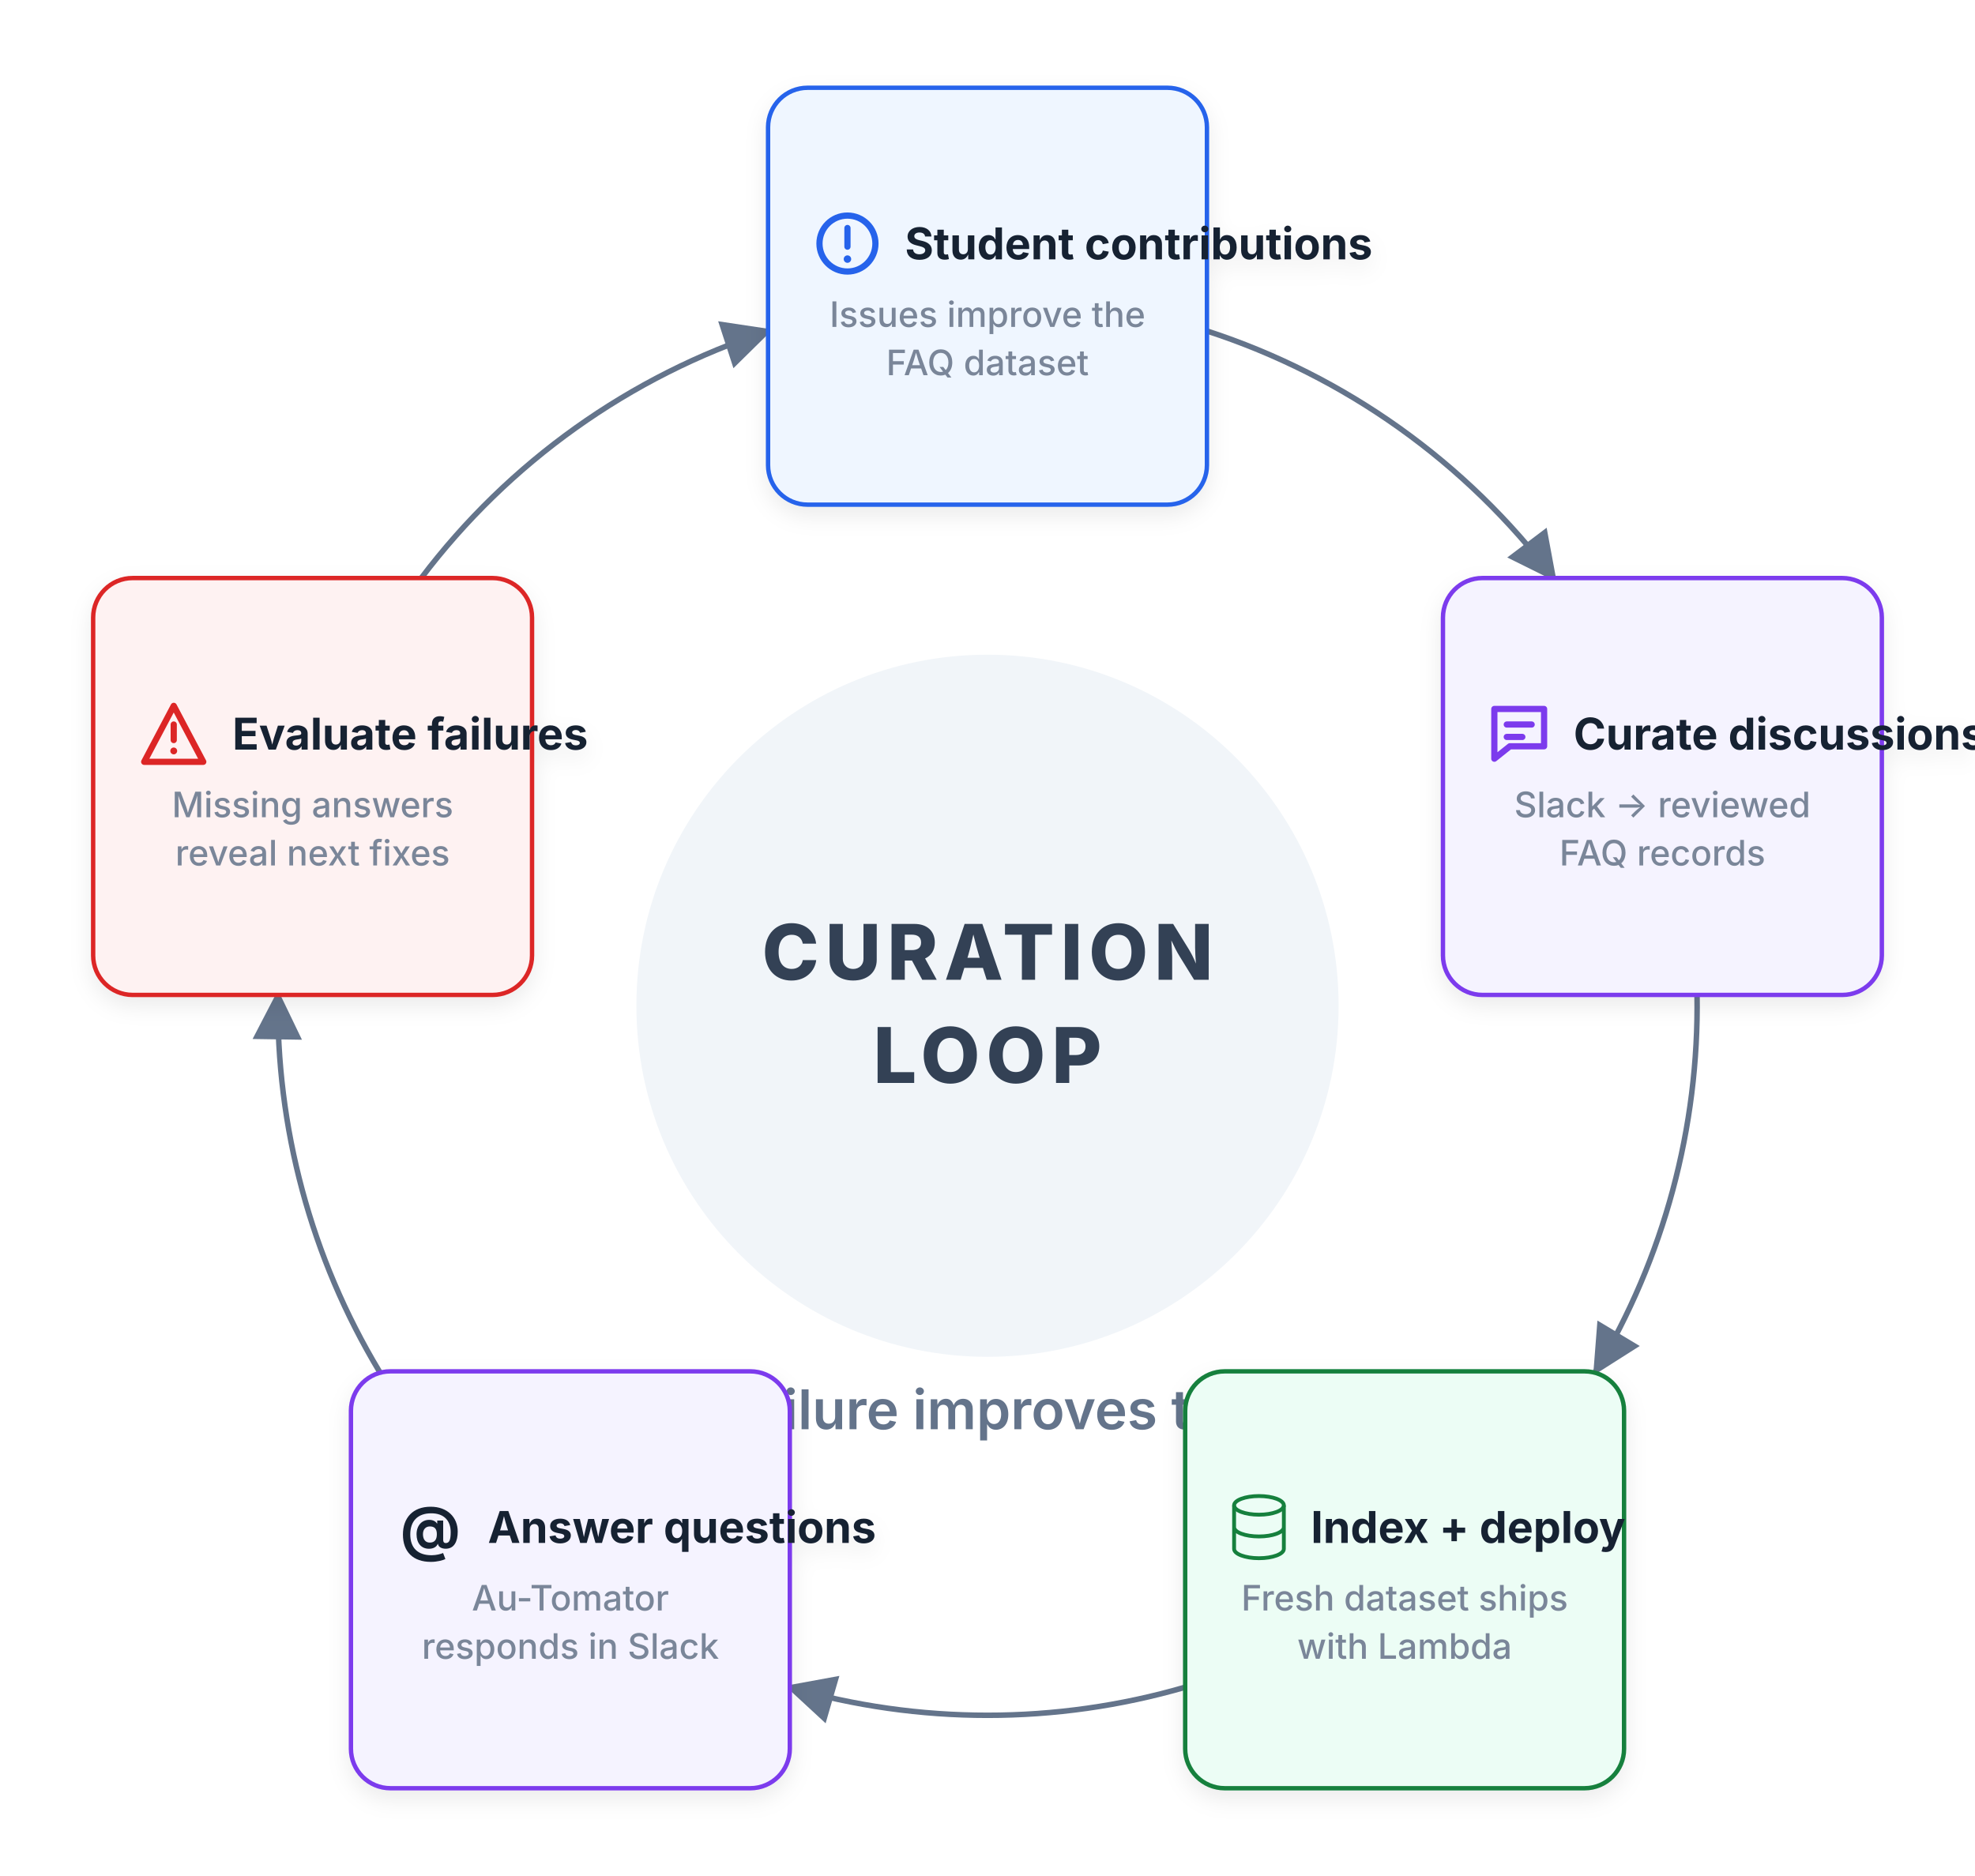
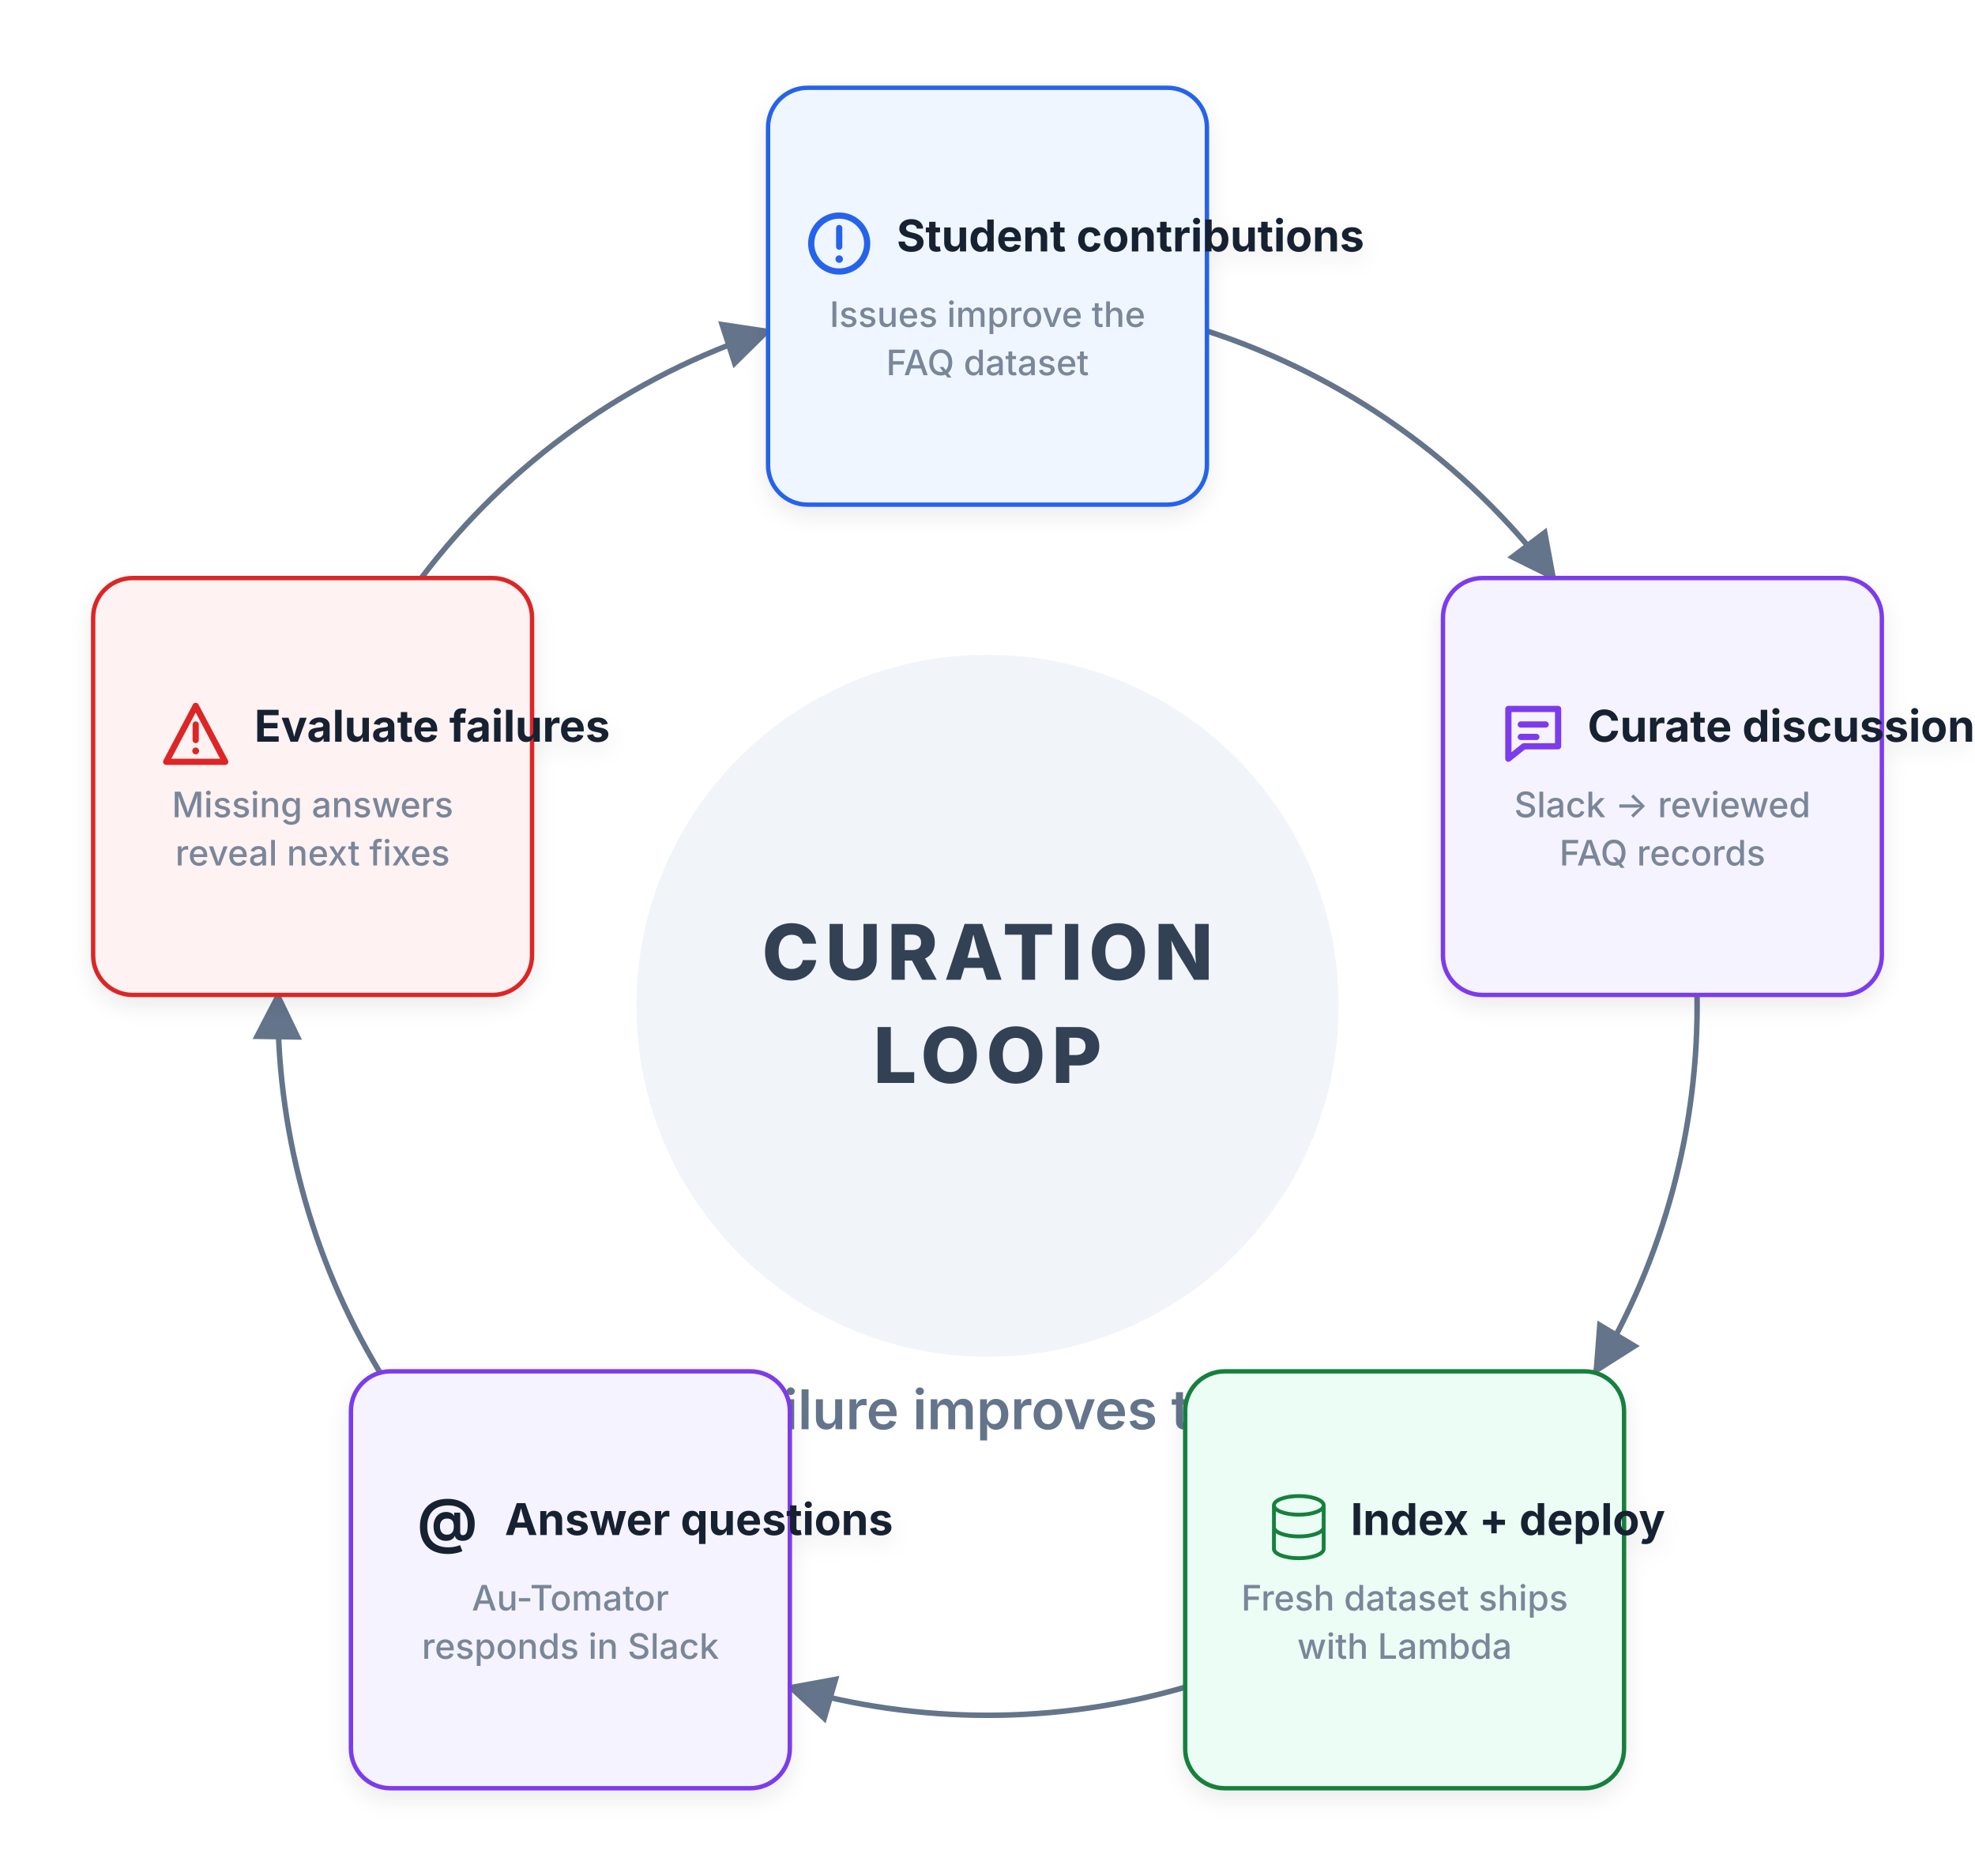
<svg xmlns="http://www.w3.org/2000/svg" width="900" height="855" viewBox="0 0 900 855" role="img" aria-labelledby="title desc">
  <defs>
    <filter id="shadow" x="-20%" y="-20%" width="140%" height="150%">
      <feDropShadow dx="0" dy="4" stdDeviation="5" flood-color="#0f172a" flood-opacity="0.08" />
    </filter>
    <marker id="arrow-purple" viewBox="0 0 10 10" refX="9" refY="5" markerWidth="9" markerHeight="9" orient="auto">
      <path d="M0 0 10 5 0 10Z" fill="#7c3aed" />
    </marker>
    <marker id="arrow-blue" viewBox="0 0 10 10" refX="9" refY="5" markerWidth="9" markerHeight="9" orient="auto">
      <path d="M0 0 10 5 0 10Z" fill="#2563eb" />
    </marker>
    <marker id="arrow-amber" viewBox="0 0 10 10" refX="9" refY="5" markerWidth="9" markerHeight="9" orient="auto">
      <path d="M0 0 10 5 0 10Z" fill="#c2410c" />
    </marker>
    <marker id="arrow-green" viewBox="0 0 10 10" refX="9" refY="5" markerWidth="9" markerHeight="9" orient="auto">
      <path d="M0 0 10 5 0 10Z" fill="#15803d" />
    </marker>
    <marker id="arrow-red" viewBox="0 0 10 10" refX="9" refY="5" markerWidth="9" markerHeight="9" orient="auto">
      <path d="M0 0 10 5 0 10Z" fill="#dc2626" />
    </marker>
    <marker id="arrow-gray" viewBox="0 0 10 10" refX="9" refY="5" markerWidth="9" markerHeight="9" orient="auto">
      <path d="M0 0 10 5 0 10Z" fill="#64748b" />
    </marker>
    <symbol id="icon-database" viewBox="0 0 24 24">
      <ellipse cx="12" cy="5" rx="8" ry="3" fill="none" stroke="currentColor" stroke-width="1.75" vector-effect="non-scaling-stroke" />
      <path d="M4 5v7c0 1.66 3.58 3 8 3s8-1.34 8-3V5M4 12v7c0 1.66 3.58 3 8 3s8-1.34 8-3v-7" fill="none" stroke="currentColor" stroke-width="1.75" vector-effect="non-scaling-stroke" />
    </symbol>
    <symbol id="icon-issue" viewBox="0 0 24 24">
      <circle cx="12" cy="12" r="9" fill="none" stroke="currentColor" stroke-width="2" />
      <path d="M12 7v6" stroke="currentColor" stroke-width="2" stroke-linecap="round" />
      <circle cx="12" cy="17" r="1.2" fill="currentColor" />
    </symbol>
    <symbol id="icon-message" viewBox="0 0 24 24">
      <path d="M4 4h16v12H9l-5 4Z" fill="none" stroke="currentColor" stroke-width="2" stroke-linecap="round" stroke-linejoin="round" />
      <path d="M8 9h8M8 13h5" fill="none" stroke="currentColor" stroke-width="2" stroke-linecap="round" />
    </symbol>
    <symbol id="icon-warning" viewBox="0 0 24 24">
      <path d="M12 3 2.5 21h19Z" fill="none" stroke="currentColor" stroke-width="2" stroke-linejoin="round" />
      <path d="M12 9v5" stroke="currentColor" stroke-width="2" stroke-linecap="round" />
      <circle cx="12" cy="17.5" r="1.1" fill="currentColor" />
    </symbol>
    <style>
      text { font-family: system-ui, -apple-system, BlinkMacSystemFont, "Segoe UI", sans-serif; fill: #172033; }
      .node rect { stroke-width: 2; }
      .node-title { font-size: 20px; font-weight: 750; text-anchor: middle; }
      .node-title.icon-copy { text-anchor: start; }
      .node-subtitle { font-size: 16px; font-weight: 500; fill: #7a8699; text-anchor: middle; }
      .eyebrow { font-size: 13px; font-weight: 750; letter-spacing: 1px; fill: #64748b; text-anchor: middle; }
      .mention-icon { font-size: 27px; font-weight: 750; text-anchor: middle; }
      .standalone-mention { font-size: 52px; font-weight: 750; text-anchor: middle; }
      .icon-node-title { font-size: 16px; font-weight: 750; text-anchor: middle; }
      .edge { fill: none; stroke-width: 2.5; stroke-linecap: round; stroke-linejoin: round; }
      .edge-label rect { stroke-width: 2; }
      .edge-label text { font-size: 14px; font-weight: 750; text-anchor: middle; dominant-baseline: central; }
      .divider { stroke: #cbd5e1; stroke-width: 2; stroke-dasharray: 6 8; stroke-linecap: round; }
      .center-annotation { fill: #f1f5f9; stroke: none; }
      .center-title { font-weight: 800; letter-spacing: 0.08em; fill: #334155; text-anchor: middle; }
      .center-detail { font-weight: 600; fill: #64748b; text-anchor: middle; }
    </style>
  </defs>
  <rect width="900" height="855" fill="#ffffff" />
  <path class="edge" d="M550 150.85A323.38 323.38 0 0 1 708.03 263.45" stroke="#64748b" marker-end="url(#arrow-gray)" />
  <path class="edge" d="M773.34 453.45A323.38 323.38 0 0 1 727.15 625" stroke="#64748b" marker-end="url(#arrow-gray)" />
  <path class="edge" d="M540.08 768.96A323.38 323.38 0 0 1 359.92 768.96" stroke="#64748b" marker-end="url(#arrow-gray)" />
  <path class="edge" d="M172.85 625A323.38 323.38 0 0 1 126.66 453.45" stroke="#64748b" marker-end="url(#arrow-gray)" />
  <path class="edge" d="M191.97 263.45A323.38 323.38 0 0 1 350 150.85" stroke="#64748b" marker-end="url(#arrow-gray)" />
  <circle class="center-annotation" cx="450" cy="458.38" r="160" />
  <text class="center-title" x="450" y="446.55" font-size="35">CURATION</text>
  <text class="center-title" x="450" y="493.55" font-size="35">LOOP</text>
  <text class="center-detail" x="450" y="651.38" font-size="25">Each failure improves the data</text>
  <g class="node node-blue" transform="translate(350 40)" filter="url(#shadow)">
    <rect width="200" height="190" rx="18" fill="#eff6ff" stroke="#2563eb" />
-     <use href="#icon-issue" x="19.18" y="54" width="34" height="34" color="#2563eb" />
-     <text class="node-title icon-copy" x="62.36" y="78.2" font-size="20" textLength="115.64" lengthAdjust="spacingAndGlyphs">Student contributions</text>
+     <use href="#icon-issue" x="15.42" y="54" width="34" height="34" color="#2563eb" />
+     <text class="node-title icon-copy" x="58.6" y="74.6" font-size="10">Student contributions</text>
    <text class="node-subtitle" x="100" y="109" font-size="16">Issues improve the</text>
    <text class="node-subtitle" x="100" y="131" font-size="16">FAQ dataset</text>
  </g>
  <g class="node node-purple" transform="translate(657.55 263.45)" filter="url(#shadow)">
    <rect width="200" height="190" rx="18" fill="#f5f3ff" stroke="#7c3aed" />
-     <use href="#icon-message" x="17.75" y="54" width="34" height="34" color="#7c3aed" />
-     <text class="node-title icon-copy" x="59.5" y="78.2" font-size="20" textLength="118.5" lengthAdjust="spacingAndGlyphs">Curate discussions</text>
+     <use href="#icon-message" x="24.14" y="54" width="34" height="34" color="#7c3aed" />
+     <text class="node-title icon-copy" x="65.89" y="74.6" font-size="10">Curate discussions</text>
    <text class="node-subtitle" x="100" y="109" font-size="16">Slack → reviewed</text>
    <text class="node-subtitle" x="100" y="131" font-size="16">FAQ records</text>
  </g>
  <g class="node node-green" transform="translate(540.08 625)" filter="url(#shadow)">
    <rect width="200" height="190" rx="18" fill="#ecfdf5" stroke="#15803d" />
-     <use href="#icon-database" x="16.63" y="54" width="34" height="34" color="#15803d" />
-     <text class="node-title icon-copy" x="57.26" y="78.2" font-size="20" textLength="120.74" lengthAdjust="spacingAndGlyphs">Index + deploy</text>
+     <use href="#icon-database" x="34.78" y="54" width="34" height="34" color="#15803d" />
+     <text class="node-title icon-copy" x="75.41" y="74.6" font-size="10">Index + deploy</text>
    <text class="node-subtitle" x="100" y="109" font-size="16">Fresh dataset ships</text>
    <text class="node-subtitle" x="100" y="131" font-size="16">with Lambda</text>
  </g>
  <g class="node node-purple" transform="translate(159.92 625)" filter="url(#shadow)">
    <rect width="200" height="190" rx="18" fill="#f5f3ff" stroke="#7c3aed" />
-     <text class="mention-icon" x="36.18" y="81.2" fill="#7c3aed">@</text>
-     <text class="node-title icon-copy" x="62.36" y="78.2" font-size="20" textLength="115.64" lengthAdjust="spacingAndGlyphs">Answer questions</text>
+     <text class="mention-icon" x="43.92" y="77.6" fill="#7c3aed">@</text>
+     <text class="node-title icon-copy" x="70.1" y="74.6" font-size="10">Answer questions</text>
    <text class="node-subtitle" x="100" y="109" font-size="16">Au-Tomator</text>
    <text class="node-subtitle" x="100" y="131" font-size="16">responds in Slack</text>
  </g>
  <g class="node node-red" transform="translate(42.45 263.45)" filter="url(#shadow)">
    <rect width="200" height="190" rx="18" fill="#fef2f2" stroke="#dc2626" />
-     <use href="#icon-warning" x="19.72" y="54" width="34" height="34" color="#dc2626" />
-     <text class="node-title icon-copy" x="63.44" y="78.2" font-size="20" textLength="114.56" lengthAdjust="spacingAndGlyphs">Evaluate failures</text>
+     <use href="#icon-warning" x="29.73" y="54" width="34" height="34" color="#dc2626" />
+     <text class="node-title icon-copy" x="73.46" y="74.6" font-size="10">Evaluate failures</text>
    <text class="node-subtitle" x="100" y="109" font-size="16">Missing answers</text>
    <text class="node-subtitle" x="100" y="131" font-size="16">reveal next fixes</text>
  </g>
</svg>
